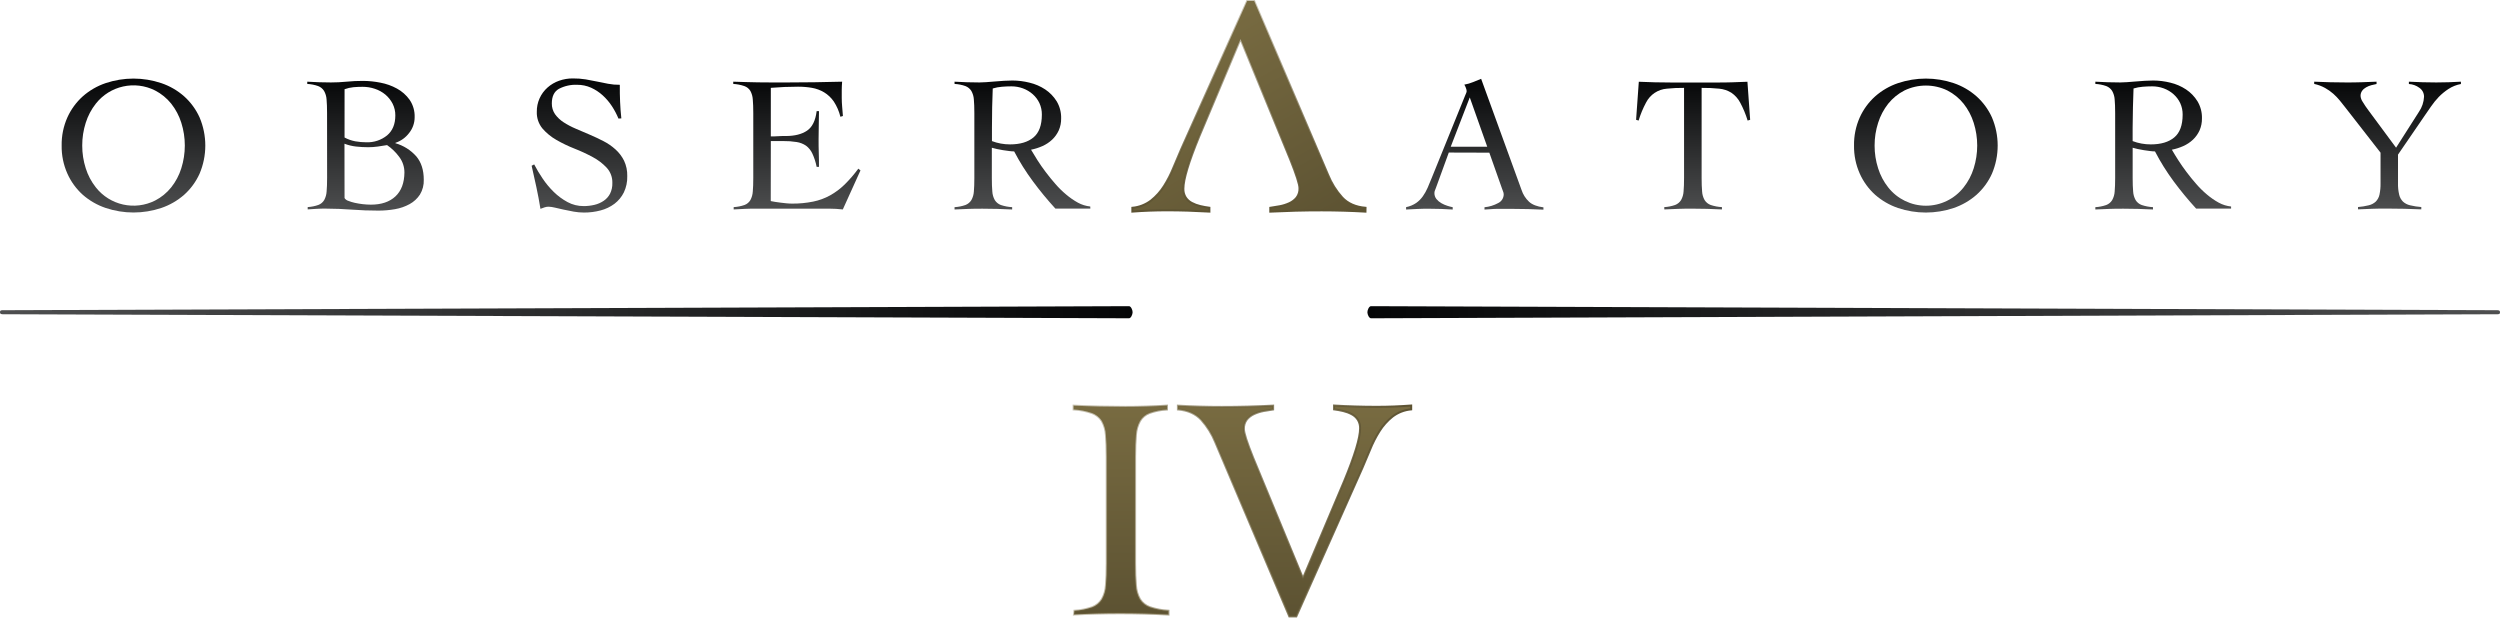
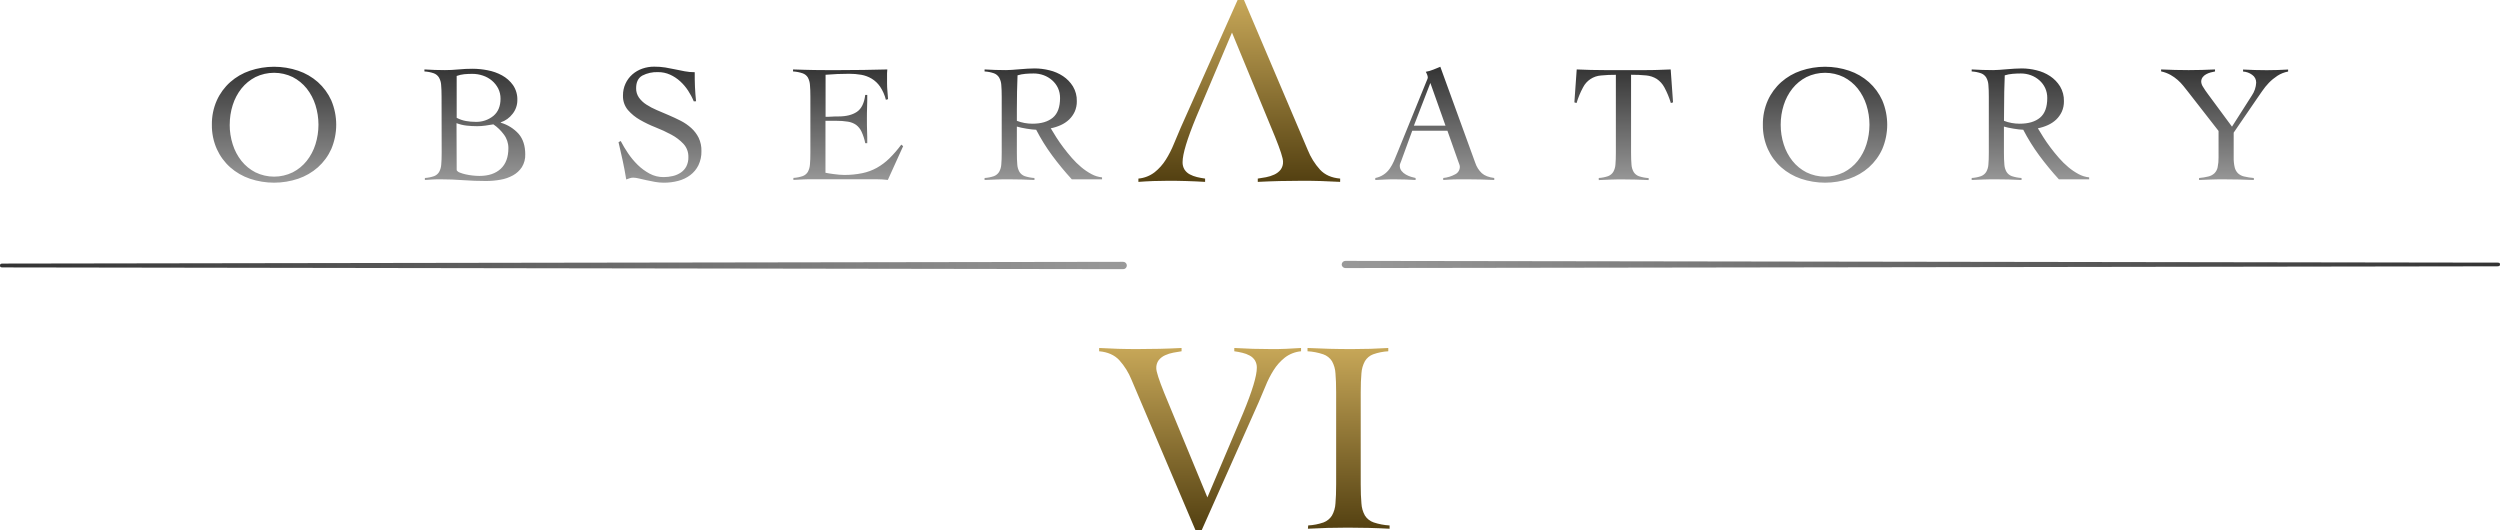
- <svg xmlns="http://www.w3.org/2000/svg" xmlns:xlink="http://www.w3.org/1999/xlink" viewBox="0 0 1238.29 305.83">
+ <svg xmlns="http://www.w3.org/2000/svg" xmlns:xlink="http://www.w3.org/1999/xlink" viewBox="244.5 414.5 1431 303.16">
+   <defs />
  <defs>
-     <style>.cls-1{fill:url(#linear-gradient);}.cls-2{fill:url(#linear-gradient-2);}.cls-3{fill:url(#linear-gradient-3);}.cls-4{fill:url(#linear-gradient-4);}.cls-5{fill:url(#linear-gradient-5);}.cls-6{fill:url(#linear-gradient-6);}.cls-7{fill:url(#linear-gradient-7);}.cls-8{fill:url(#linear-gradient-8);}.cls-9{fill:url(#linear-gradient-9);}.cls-10{fill:url(#linear-gradient-10);}.cls-11{fill:url(#linear-gradient-11);}.cls-12{fill:url(#linear-gradient-12);}.cls-13{fill:url(#linear-gradient-13);}.cls-14,.cls-17,.cls-18{fill:none;stroke-miterlimit:10;}.cls-14{stroke:url(#linear-gradient-14);}.cls-15{fill:url(#linear-gradient-15);}.cls-16{fill:url(#linear-gradient-16);}.cls-17{stroke:url(#linear-gradient-17);}.cls-18{stroke:url(#linear-gradient-18);}</style>
-     <linearGradient id="linear-gradient" x1="677.29" y1="100.01" x2="1238.29" y2="100.01" gradientTransform="matrix(1, 0, 0, -1, 0, 254.66)" gradientUnits="userSpaceOnUse">
-       <stop offset="0" stop-color="#050607" />
-       <stop offset="1" stop-color="#4e4f50" />
+     <linearGradient id="FINAL" x1="960" x2="960" y1="519.07" y2="452.71" gradientUnits="userSpaceOnUse">
+       <stop offset="0" stop-color="#999" />
+       <stop offset="1" stop-color="#333" />
    </linearGradient>
-     <linearGradient id="linear-gradient-2" x1="66.12" y1="215.74" x2="66.12" y2="149.38" xlink:href="#linear-gradient" />
-     <linearGradient id="linear-gradient-3" x1="181.06" y1="215.74" x2="181.06" y2="149.38" xlink:href="#linear-gradient" />
-     <linearGradient id="linear-gradient-4" x1="287.03" y1="215.79" x2="287.03" y2="149.38" xlink:href="#linear-gradient" />
-     <linearGradient id="linear-gradient-5" x1="394.7" y1="215.74" x2="394.7" y2="149.38" xlink:href="#linear-gradient" />
-     <linearGradient id="linear-gradient-6" x1="506.43" y1="215.74" x2="506.43" y2="149.38" xlink:href="#linear-gradient" />
-     <linearGradient id="linear-gradient-7" x1="730.48" y1="215.69" x2="730.48" y2="149.33" xlink:href="#linear-gradient" />
-     <linearGradient id="linear-gradient-8" x1="838.63" y1="215.74" x2="838.63" y2="149.38" xlink:href="#linear-gradient" />
-     <linearGradient id="linear-gradient-9" x1="953.91" y1="215.74" x2="953.91" y2="149.38" xlink:href="#linear-gradient" />
-     <linearGradient id="linear-gradient-10" x1="1071.48" y1="215.74" x2="1071.48" y2="149.38" xlink:href="#linear-gradient" />
-     <linearGradient id="linear-gradient-11" x1="1182.6" y1="215.74" x2="1182.6" y2="149.38" xlink:href="#linear-gradient" />
-     <linearGradient id="linear-gradient-12" y1="100.01" x2="561" y2="100.01" gradientTransform="matrix(1, 0, 0, -1, 0, 254.66)" gradientUnits="userSpaceOnUse">
-       <stop offset="0" stop-color="#4e4f50" />
-       <stop offset="1" stop-color="#050607" />
+     <linearGradient id="New_Gradient_Swatch_6" x1="953.85" x2="953.85" y1="414.28" y2="518.61" gradientUnits="userSpaceOnUse">
+       <stop offset="0" stop-color="#c7a758" />
+       <stop offset="1" stop-color="#534011" />
    </linearGradient>
-     <linearGradient id="linear-gradient-13" x1="575.14" y1="229.56" x2="634.96" y2="125.95" gradientTransform="matrix(1, 0, 0, -1, 0, 254.66)" gradientUnits="userSpaceOnUse">
-       <stop offset="0" stop-color="#786b41" />
-       <stop offset="1" stop-color="#5c5232" />
+     <linearGradient id="New_Gradient_Swatch_6-2" x1="956.84" x2="956.84" y1="613.68" y2="718.09" xlink:href="#New_Gradient_Swatch_6" />
+     <linearGradient id="New_Gradient_Swatch_5" x1="1012.5" x2="1675.5" y1="565.91" y2="565.91" xlink:href="#FINAL" />
+     <linearGradient id="linear-gradient" x1="244.5" x2="889.5" y1="566.42" y2="566.42" gradientUnits="userSpaceOnUse">
+       <stop offset="0" stop-color="#333" />
+       <stop offset="1" stop-color="#999" />
    </linearGradient>
-     <linearGradient id="linear-gradient-14" x1="618.62" y1="254.16" x2="618.62" y2="149.84" gradientTransform="matrix(1, 0, 0, -1, 0, 254.66)" gradientUnits="userSpaceOnUse">
-       <stop offset="0" stop-color="#786b41" stop-opacity="0.4" />
-       <stop offset="1" stop-color="#5c5232" />
-     </linearGradient>
-     <linearGradient id="linear-gradient-15" x1="555.25" y1="53.74" x2="555.25" y2="-50.67" xlink:href="#linear-gradient-13" />
-     <linearGradient id="linear-gradient-16" x1="641.21" y1="53.79" x2="641.21" y2="-50.67" xlink:href="#linear-gradient-13" />
-     <linearGradient id="linear-gradient-17" x1="531.86" y1="2.01" x2="699" y2="2.01" xlink:href="#linear-gradient-14" />
-     <linearGradient id="linear-gradient-18" x1="531.86" y1="1.58" x2="699" y2="1.58" xlink:href="#linear-gradient-14" />
+     <style>
+       .cls-1{fill:url(#FINAL)}.cls-3{fill:url(#New_Gradient_Swatch_6-2)}
+     </style>
  </defs>
  <g id="Layer_2" data-name="Layer 2">
-     <g id="Layer_1-2" data-name="Layer 1">
-       <g id="Layer_2-2" data-name="Layer 2">
-         <path class="cls-1" d="M1236.49,155.65l-557.39,2c-1,0-1.81-1.89-1.81-3h0c0-1.1.81-3,1.81-3l557.19,2c1,0,2-.1,2,1h0C1238.33,155.76,1237.48,155.65,1236.49,155.65Z" />
-         <path class="cls-2" d="M30.54,72.1a32.86,32.86,0,0,1,2.84-13.95A31.36,31.36,0,0,1,41,47.72a33.19,33.19,0,0,1,11.3-6.54,43.34,43.34,0,0,1,27.61,0,33.19,33.19,0,0,1,11.3,6.54,31.36,31.36,0,0,1,7.64,10.43,35.63,35.63,0,0,1,0,27.89,31.26,31.26,0,0,1-7.64,10.44A33.52,33.52,0,0,1,79.93,103a43.34,43.34,0,0,1-27.61,0A33.52,33.52,0,0,1,41,96.48,31.26,31.26,0,0,1,33.38,86,32.78,32.78,0,0,1,30.54,72.1Zm10.19,0a36.58,36.58,0,0,0,1.73,11.23,29.31,29.31,0,0,0,5,9.47,23.75,23.75,0,0,0,29.35,6.54,24.59,24.59,0,0,0,8-6.54,29.12,29.12,0,0,0,5-9.47,37.39,37.39,0,0,0,0-22.5,29.46,29.46,0,0,0-5-9.48,24.83,24.83,0,0,0-8-6.54,23.75,23.75,0,0,0-29.35,6.54,29.66,29.66,0,0,0-5,9.48A36.83,36.83,0,0,0,40.73,72.1Z" />
-         <path class="cls-3" d="M162,56c0-2.7-.08-4.92-.24-6.69a9.78,9.78,0,0,0-1.25-4.28,5.9,5.9,0,0,0-2.93-2.4,19.45,19.45,0,0,0-5.39-1.06V40.46c2,.13,3.94.22,5.87.28s3.88.1,5.86.1c2.57,0,5.13-.13,7.7-.38a81.61,81.61,0,0,1,8.27-.39,45,45,0,0,1,8.51.87,27.66,27.66,0,0,1,8.22,2.93,18.75,18.75,0,0,1,6.25,5.53,14.42,14.42,0,0,1,2.51,8.66,12.4,12.4,0,0,1-2.75,7.83,14,14,0,0,1-6.78,4.86v.19a21.8,21.8,0,0,1,10.34,6.5c2.47,2.91,3.71,6.78,3.71,11.58A13.24,13.24,0,0,1,208,96.38a14.31,14.31,0,0,1-5.1,4.71,23.08,23.08,0,0,1-7.21,2.51,47.78,47.78,0,0,1-8.27.72q-6.63,0-13-.48t-13.07-.51c-1.48,0-3,0-4.47.1s-3,.16-4.48.29v-1.15a19.57,19.57,0,0,0,5.29-1.06,5.66,5.66,0,0,0,2.89-2.41,10.17,10.17,0,0,0,1.2-4.28q.24-2.64.24-6.68Zm8.66,12.11A18.35,18.35,0,0,0,176,70a31.44,31.44,0,0,0,5.48.48,15.46,15.46,0,0,0,10.24-3.41q4.08-3.42,4.09-9.86a12.58,12.58,0,0,0-1.35-5.87,14.57,14.57,0,0,0-3.56-4.47A15.9,15.9,0,0,0,185.72,44a18.68,18.68,0,0,0-6.11-1c-1.54,0-3,.06-4.52.19a18.63,18.63,0,0,0-4.42,1Zm0,30a3.29,3.29,0,0,0,1.78,1.35,20.79,20.79,0,0,0,3.26,1,37.81,37.81,0,0,0,8,.91q7.78,0,12.16-4.09t4.46-11.85a12.76,12.76,0,0,0-2.6-7.75,24.89,24.89,0,0,0-6-5.81l-4.62.72a33.69,33.69,0,0,1-4.71.33,54.7,54.7,0,0,1-6-.33,23.5,23.5,0,0,1-5.77-1.4Z" />
-         <path class="cls-4" d="M306.33,58.73a36.36,36.36,0,0,0-3.22-6.11,27.65,27.65,0,0,0-4.57-5.38,22.2,22.2,0,0,0-5.77-3.8A16.69,16.69,0,0,0,285.84,42a17.92,17.92,0,0,0-9,2q-3.51,2-3.51,7.22a9.08,9.08,0,0,0,1.59,5.34,15.64,15.64,0,0,0,4.23,4,38.62,38.62,0,0,0,6,3.17L292,66.66c2.34,1,4.63,2.07,6.87,3.23a27.38,27.38,0,0,1,6,4.13,18.81,18.81,0,0,1,4.24,5.58,16.91,16.91,0,0,1,1.58,7.6A17.65,17.65,0,0,1,309,95.32a16,16,0,0,1-4.66,5.63,19.79,19.79,0,0,1-6.83,3.27,31.54,31.54,0,0,1-8.32,1.06,29.89,29.89,0,0,1-5-.45c-1.73-.3-3.4-.63-5-1l-4.38-1a15,15,0,0,0-3.12-.45,6.18,6.18,0,0,0-2,.34c-.65.22-1.32.47-2,.72q-.87-5.46-2-10.68T263.33,82.1l1.25-.67a70.75,70.75,0,0,0,4.19,7,41.9,41.9,0,0,0,5.53,6.65,30.47,30.47,0,0,0,6.78,5,16.54,16.54,0,0,0,8,2,22.66,22.66,0,0,0,5.38-.62,13.73,13.73,0,0,0,4.57-2,9.58,9.58,0,0,0,3.13-3.5,11.18,11.18,0,0,0,1.15-5.33,10.71,10.71,0,0,0-2.79-7.54,26.6,26.6,0,0,0-6.92-5.28,80.69,80.69,0,0,0-9-4.18,67,67,0,0,1-9-4.32,26.43,26.43,0,0,1-6.92-5.67,12.29,12.29,0,0,1-2.79-8.26,15.76,15.76,0,0,1,5.34-12.05A17.22,17.22,0,0,1,276.9,40a20.16,20.16,0,0,1,6.88-1.15,38,38,0,0,1,6.39.48c1.89.32,3.74.67,5.53,1.06s3.69.75,5.49,1.1A29.36,29.36,0,0,0,307,42c0,2.89,0,5.69.14,8.42s.3,5.46.62,8.22Z" />
-         <path class="cls-5" d="M381.77,99.6c.58.13,1.28.26,2.11.39s1.74.26,2.7.38,2,.24,3,.34,2,.14,2.89.14a50.46,50.46,0,0,0,10.33-1,29.18,29.18,0,0,0,8.37-3.08,34,34,0,0,0,7.16-5.34,66.43,66.43,0,0,0,6.82-7.89l1.06.87-8.75,19.33c-1.09-.13-2.21-.23-3.37-.29s-2.27-.1-3.36-.1H374.56c-1.86,0-3.72,0-5.58.1s-3.72.16-5.58.29v-1.15a19.82,19.82,0,0,0,5.39-1.06,5.63,5.63,0,0,0,2.88-2.41,10.17,10.17,0,0,0,1.2-4.28q.24-2.64.24-6.68V56c0-2.7-.08-4.92-.24-6.69a10.17,10.17,0,0,0-1.2-4.28,5.61,5.61,0,0,0-3-2.4,20.46,20.46,0,0,0-5.48-1.06V40.46l6.2.19c2,.06,4,.11,6.06.14s4.29.05,6.64.05H390q6.74,0,13.46-.1t13.66-.28c-.06.7-.11,1.41-.14,2.11s-.05,1.38-.05,2v3.85c0,1.41.06,2.84.19,4.28s.26,3,.39,4.76l-1.25.38A24.29,24.29,0,0,0,413,50.29a15.74,15.74,0,0,0-4.81-4.56,17.67,17.67,0,0,0-6-2.22,40.25,40.25,0,0,0-6.93-.57q-6.72,0-13.46.57V67.56c1.28,0,2.52,0,3.7-.1s2.42-.09,3.7-.09q6.64,0,10.54-2.65t4.76-9.66h1.15q0,3.45-.1,6.92c-.06,2.31-.09,4.58-.09,6.83s0,4.61.09,6.92.1,4.62.1,6.93h-1.15a28.8,28.8,0,0,0-2.12-6.59,10.17,10.17,0,0,0-3.13-3.9,11.26,11.26,0,0,0-4.66-1.82,38.9,38.9,0,0,0-6.64-.48h-6.15Z" />
-         <path class="cls-6" d="M540.07,103.33H522.76a165.71,165.71,0,0,1-11.2-13.6A111.39,111.39,0,0,1,502.33,75a20.05,20.05,0,0,1-2.45-.19l-3.08-.43c-1.08-.16-2.08-.35-3.07-.58s-1.82-.43-2.46-.62v15c0,2.67.08,4.89.24,6.68a9.78,9.78,0,0,0,1.25,4.28,6,6,0,0,0,3,2.41,21.19,21.19,0,0,0,5.58,1.06v1.15c-2.44-.13-4.87-.23-7.31-.29s-4.87-.1-7.31-.1-4.71,0-7,.1-4.61.16-6.92.29v-1.15a19.83,19.83,0,0,0,5.38-1.06,6,6,0,0,0,2.94-2.41,9.78,9.78,0,0,0,1.25-4.28q.24-2.64.24-6.68V56c0-2.7-.08-4.92-.24-6.69a9.78,9.78,0,0,0-1.25-4.28,6,6,0,0,0-2.94-2.4,19.38,19.38,0,0,0-5.38-1.06V40.46q3.07.2,6.15.28t6.16.1c.89,0,2-.05,3.36-.14s2.78-.21,4.28-.34,3-.24,4.57-.34,2.92-.14,4.14-.14a35.52,35.52,0,0,1,8.46,1.06,24.2,24.2,0,0,1,7.79,3.36,19.28,19.28,0,0,1,5.68,5.87,15.72,15.72,0,0,1,2.21,8.46,14.09,14.09,0,0,1-1.2,6,14.78,14.78,0,0,1-3.23,4.52,17.06,17.06,0,0,1-4.76,3.17,26.12,26.12,0,0,1-5.72,1.83q1.35,2.31,3.17,5.19c1.21,1.92,2.58,3.88,4.09,5.87s3.11,4,4.81,5.91a45.64,45.64,0,0,0,5.39,5.29,35.19,35.19,0,0,0,5.81,4,16.21,16.21,0,0,0,6.06,1.87ZM491.33,69.89a25.1,25.1,0,0,0,8.95,1.63q7.5,0,11.63-3.46t4.14-11.25a13.31,13.31,0,0,0-1.2-5.73,13.58,13.58,0,0,0-3.32-4.42,15.18,15.18,0,0,0-4.86-2.89,16.41,16.41,0,0,0-5.72-1c-1.6,0-3.17.07-4.71.2a21.1,21.1,0,0,0-4.52.86q-.2,4.62-.29,9.33t-.1,10.17Z" />
-         <path class="cls-7" d="M717.61,75.56,711.26,93c-.19.51-.37,1-.52,1.34a3.14,3.14,0,0,0-.25,1.25,4.64,4.64,0,0,0,1,3,8.72,8.72,0,0,0,2.46,2.06,15,15,0,0,0,3,1.3,21.14,21.14,0,0,0,2.6.68v1.15c-1.93-.13-3.85-.23-5.78-.29s-3.88-.1-5.86-.1-3.8,0-5.63.1-3.77.16-5.82.29V102.6a13.75,13.75,0,0,0,5-2.07,13.56,13.56,0,0,0,3.31-3.32A23.68,23.68,0,0,0,707.13,93c.67-1.54,1.33-3.14,2-4.81l16.56-40.84c.19-.44.37-.86.53-1.25a2.73,2.73,0,0,0,.24-1,4.79,4.79,0,0,0-.34-1.45,9.09,9.09,0,0,0-.81-1.73,21,21,0,0,0,4.32-1.25c1.22-.51,2.57-1.06,4-1.63l20,55a14,14,0,0,0,3.75,5.91c1.6,1.45,4,2.36,7.11,2.75v1.15c-2.56-.13-5.08-.23-7.54-.29s-5.05-.1-7.75-.1h-4.52c-1.28,0-2.43,0-3.46,0s-2,.08-2.93.15l-3,.19v-1.15a17.6,17.6,0,0,0,6.78-2.07,4.8,4.8,0,0,0,2.74-4.28,3.72,3.72,0,0,0-.34-1.54,12.43,12.43,0,0,1-.53-1.44l-6.25-17.7ZM728,48.25l-9.43,24.43h18.08Z" />
-         <path class="cls-8" d="M824.33,102.59a19.83,19.83,0,0,0,5.38-1.06,6,6,0,0,0,2.94-2.41,9.78,9.78,0,0,0,1.25-4.28q.24-2.64.24-6.68V43.53a75.63,75.63,0,0,0-8.51.39,12.64,12.64,0,0,0-10.3,6.86,48.13,48.13,0,0,0-3.7,8.94l-1.25-.38,1.35-18.85c2.67.13,5.33.22,8,.28s5.33.09,8,.1h22.6c2.57,0,5.11,0,7.6-.1s5-.16,7.6-.28l1.35,18.85-1.25.38a48.17,48.17,0,0,0-3.71-8.94,13.6,13.6,0,0,0-4.37-4.86,13.92,13.92,0,0,0-6-2,79.1,79.1,0,0,0-8.71-.39V88.16c0,2.67.08,4.89.24,6.68a9.78,9.78,0,0,0,1.25,4.28,6,6,0,0,0,3,2.41,21.19,21.19,0,0,0,5.58,1.06v1.15c-2.44-.13-4.87-.23-7.31-.29s-4.87-.1-7.31-.1-4.71,0-7,.1-4.61.16-6.92.29Z" />
-         <path class="cls-9" d="M918.33,72.1a33,33,0,0,1,2.84-13.95,31.36,31.36,0,0,1,7.64-10.43,33.19,33.19,0,0,1,11.3-6.54,43.34,43.34,0,0,1,27.61,0A33.19,33.19,0,0,1,979,47.72a31.36,31.36,0,0,1,7.64,10.43,35.63,35.63,0,0,1,0,27.89A31.26,31.26,0,0,1,979,96.48a33.52,33.52,0,0,1-11.3,6.54,43.34,43.34,0,0,1-27.61,0,33.52,33.52,0,0,1-11.3-6.54A31.26,31.26,0,0,1,921.17,86,32.93,32.93,0,0,1,918.33,72.1Zm10.19,0a36.41,36.41,0,0,0,1.74,11.25,29.12,29.12,0,0,0,5,9.47,23.75,23.75,0,0,0,37.35,0,29.12,29.12,0,0,0,5-9.47,37.39,37.39,0,0,0,0-22.5,29.46,29.46,0,0,0-5-9.48,24.83,24.83,0,0,0-8-6.54,24.46,24.46,0,0,0-21.35,0,24.83,24.83,0,0,0-8,6.54,29.46,29.46,0,0,0-5,9.48A36.41,36.41,0,0,0,928.52,72.1Z" />
-         <path class="cls-10" d="M1105.1,103.33h-17.31a167.9,167.9,0,0,1-11.21-13.6A109.61,109.61,0,0,1,1067.4,75a18.25,18.25,0,0,1-2.45-.19l-3.08-.43c-1.08-.16-2.08-.35-3.08-.58s-1.81-.43-2.45-.62v15c0,2.67.08,4.89.24,6.68a9.78,9.78,0,0,0,1.25,4.28,5.85,5.85,0,0,0,3,2.41,21.26,21.26,0,0,0,5.58,1.06v1.15c-2.44-.13-4.87-.23-7.31-.29s-4.87-.1-7.31-.1-4.71,0-7,.1-4.62.16-6.93.29v-1.15a19.82,19.82,0,0,0,5.39-1.06,5.89,5.89,0,0,0,2.93-2.41,9.78,9.78,0,0,0,1.25-4.28q.24-2.64.24-6.68V56c0-2.7-.08-4.92-.24-6.69a9.78,9.78,0,0,0-1.25-4.28,5.9,5.9,0,0,0-2.93-2.4,19.45,19.45,0,0,0-5.39-1.06V40.46q3.09.2,6.16.28t6.16.1c.89,0,2-.05,3.36-.14s2.77-.21,4.28-.34,3-.24,4.57-.34,2.92-.14,4.14-.14a35.52,35.52,0,0,1,8.46,1.06,24.2,24.2,0,0,1,7.79,3.36,19,19,0,0,1,5.67,5.87,15.63,15.63,0,0,1,2.21,8.46,14.24,14.24,0,0,1-1.2,6,14.75,14.75,0,0,1-3.22,4.52,17.06,17.06,0,0,1-4.76,3.17,26.12,26.12,0,0,1-5.72,1.83c.89,1.54,1.94,3.27,3.17,5.19s2.59,3.88,4.09,5.87,3.12,4,4.81,5.91a46.33,46.33,0,0,0,5.38,5.29,34.86,34.86,0,0,0,5.82,4,16.21,16.21,0,0,0,6.06,1.87Zm-48.77-33.44a25.19,25.19,0,0,0,9,1.63q7.5,0,11.63-3.46t4.14-11.25a13.31,13.31,0,0,0-1.2-5.73,13.87,13.87,0,0,0-3.32-4.42,15.18,15.18,0,0,0-4.86-2.89,16.41,16.41,0,0,0-5.72-1c-1.61,0-3.18.07-4.71.2a21.1,21.1,0,0,0-4.52.86q-.19,4.62-.29,9.33t-.15,10.17Z" />
-         <path class="cls-11" d="M1146.26,40.46c2.7.13,5.32.22,7.89.28s5.19.1,7.89.1c2.5,0,5,0,7.55-.1s5-.15,7.55-.28v1.15a24.74,24.74,0,0,0-2.55.58,11.1,11.1,0,0,0-2.6,1.06,6,6,0,0,0-2,1.73,4.29,4.29,0,0,0-.77,2.59,6,6,0,0,0,1,2.79,49.05,49.05,0,0,0,2.93,4.33l13.66,18.47,11.35-17.8a14.34,14.34,0,0,0,2.5-7.4,5.25,5.25,0,0,0-2.31-4.47,9.64,9.64,0,0,0-5.19-1.88V40.46q3.36.2,6.78.28t6.78.1q3.08,0,6.11-.1c2-.06,4-.15,6.1-.28v1.15a16.94,16.94,0,0,0-6.15,2.45,28.66,28.66,0,0,0-4.86,4,37.44,37.44,0,0,0-3.85,4.76c-1.12,1.67-2.16,3.17-3.12,4.52l-13.18,19.24V90.72a22.46,22.46,0,0,0,.58,5.72,7.13,7.13,0,0,0,1.87,3.41,7.71,7.71,0,0,0,3.51,1.83,35,35,0,0,0,5.58.87v1.15c-2.88-.13-5.74-.23-8.56-.29s-5.67-.1-8.56-.1c-2.37,0-4.74,0-7.11.1s-4.75.16-7.12.29v-1.15a34.36,34.36,0,0,0,5.34-.87,7.69,7.69,0,0,0,3.46-1.83,7,7,0,0,0,1.83-3.41,25,25,0,0,0,.53-5.72V75.62l-17.37-22.29q-1.35-1.72-2.79-3.51a29.21,29.21,0,0,0-3.22-3.36,23.26,23.26,0,0,0-4.09-2.89,19.56,19.56,0,0,0-5.39-2Z" />
-         <path class="cls-12" d="M1.8,153.65l557.4-2c1,0,1.8,1.9,1.8,3h0c0,1.11-.81,3-1.8,3L2,155.65c-1,0-2,.11-2-1H0C0,153.55.81,153.65,1.8,153.65Z" />
-         <path class="cls-13" d="M676.33,104.82c-3.66-.21-7.28-.37-10.84-.47s-7.17-.16-10.84-.16q-6.6,0-12.88.16t-12.57.47v-1.89q2.2-.32,4.71-.78a20.11,20.11,0,0,0,4.72-1.5,10,10,0,0,0,3.61-2.75,7.23,7.23,0,0,0,1.41-4.71q0-2.82-4.55-14.14L614.44,19.33,594,67.56q-7.86,19-7.86,25.93a7.8,7.8,0,0,0,1.1,4.24,8,8,0,0,0,3,2.75,17.13,17.13,0,0,0,4.16,1.57c1.52.36,3.06.65,4.63.86v1.89q-5.34-.31-10.6-.47T578,104.17q-4.39,0-8.64.16c-2.83.11-5.66.26-8.48.47v-1.87a17.92,17.92,0,0,0,9.27-3.61,28.67,28.67,0,0,0,6.44-7.23A57.34,57.34,0,0,0,581.22,83q2-4.87,3.85-9.11L617.75.5h3.46l36.6,86.09a38.11,38.11,0,0,0,7,11.24q4.17,4.47,11.55,5.1Z" />
-         <path class="cls-14" d="M676.33,104.82c-3.66-.21-7.28-.37-10.84-.47s-7.17-.16-10.84-.16q-6.6,0-12.88.16t-12.57.47v-1.89q2.2-.32,4.71-.78a20.11,20.11,0,0,0,4.72-1.5,10,10,0,0,0,3.61-2.75,7.23,7.23,0,0,0,1.41-4.71q0-2.82-4.55-14.14L614.44,19.33,594,67.56q-7.86,19-7.86,25.93a7.8,7.8,0,0,0,1.1,4.24,8,8,0,0,0,3,2.75,17.13,17.13,0,0,0,4.16,1.57c1.52.36,3.06.65,4.63.86v1.89q-5.34-.31-10.6-.47T578,104.17q-4.39,0-8.64.16c-2.83.11-5.66.26-8.48.47v-1.87a17.92,17.92,0,0,0,9.27-3.61,28.67,28.67,0,0,0,6.44-7.23A57.34,57.34,0,0,0,581.22,83q2-4.87,3.85-9.11L617.75.5h3.46l36.6,86.09a38.11,38.11,0,0,0,7,11.24q4.17,4.47,11.55,5.1Z" />
-         <path class="cls-15" d="M532.17,302.5a32,32,0,0,0,8.81-1.73,9.68,9.68,0,0,0,4.8-3.94,15.93,15.93,0,0,0,2-7c.26-2.88.39-6.53.39-10.93V226.39q0-6.6-.39-10.92a15.93,15.93,0,0,0-2-7,9.73,9.73,0,0,0-5-3.93,33.74,33.74,0,0,0-9-1.73v-1.89q6.6.32,12.81.47t12.82.16q5.19,0,10.38-.16c3.46-.1,6.86-.26,10.22-.47v1.89a30.85,30.85,0,0,0-8.65,1.73,9.3,9.3,0,0,0-4.72,3.93,16.71,16.71,0,0,0-2,7q-.4,4.32-.4,10.92v52.52c0,4.4.13,8,.4,10.93a15.93,15.93,0,0,0,2,7,9.64,9.64,0,0,0,5,3.94,34.21,34.21,0,0,0,9.12,1.73v1.88q-6-.31-12-.47t-12-.16q-5.82,0-11.47.16c-3.78.1-7.55.26-11.33.47Z" />
-         <path class="cls-16" d="M583.43,200.92c3.67.21,7.28.36,10.85.47s7.18.16,10.85.16q6.6,0,12.89-.16t12.58-.47v1.89c-1.47.21-3,.47-4.72.78a19.89,19.89,0,0,0-4.71,1.5,10.08,10.08,0,0,0-3.62,2.75,7.26,7.26,0,0,0-1.41,4.72q0,2.82,4.56,14.15l24.68,59.75,20.44-48.27q7.86-19,7.86-26a7.71,7.71,0,0,0-1.1-4.24,7.93,7.93,0,0,0-3-2.75,16.83,16.83,0,0,0-4.17-1.58c-1.52-.36-3.07-.65-4.64-.86v-1.89c3.56.21,7.1.36,10.61.47s7,.16,10.46.16c2.93,0,5.82-.05,8.65-.16s5.66-.26,8.49-.47v1.89a17.87,17.87,0,0,0-9.28,3.61,28.71,28.71,0,0,0-6.44,7.24,56.67,56.67,0,0,0-4.64,9.12q-2,4.88-3.85,9.12l-32.69,73.48h-3.46L602,219.16a38.11,38.11,0,0,0-7-11.24q-4.17-4.48-11.56-5.11Z" />
-         <path class="cls-17" d="M532.17,302.5a32,32,0,0,0,8.81-1.73,9.68,9.68,0,0,0,4.8-3.94,15.93,15.93,0,0,0,2-7c.26-2.88.39-6.53.39-10.93V226.39q0-6.6-.39-10.92a15.93,15.93,0,0,0-2-7,9.73,9.73,0,0,0-5-3.93,33.74,33.74,0,0,0-9-1.73v-1.89q6.6.32,12.81.47t12.82.16q5.19,0,10.38-.16c3.46-.1,6.86-.26,10.22-.47v1.89a30.85,30.85,0,0,0-8.65,1.73,9.3,9.3,0,0,0-4.72,3.93,16.71,16.71,0,0,0-2,7q-.4,4.32-.4,10.92v52.52c0,4.4.13,8,.4,10.93a15.93,15.93,0,0,0,2,7,9.64,9.64,0,0,0,5,3.94,34.21,34.21,0,0,0,9.12,1.73v1.88q-6-.31-12-.47t-12-.16q-5.82,0-11.47.16c-3.78.1-7.55.26-11.33.47Z" />
-         <path class="cls-18" d="M583.43,200.92c3.67.21,7.28.36,10.85.47s7.18.16,10.85.16q6.6,0,12.89-.16t12.58-.47v1.89c-1.47.21-3,.47-4.72.78a19.89,19.89,0,0,0-4.71,1.5,10.08,10.08,0,0,0-3.62,2.75,7.26,7.26,0,0,0-1.41,4.72q0,2.82,4.56,14.15l24.68,59.75,20.44-48.27q7.86-19,7.86-26a7.71,7.71,0,0,0-1.1-4.24,7.93,7.93,0,0,0-3-2.75,16.83,16.83,0,0,0-4.17-1.58c-1.52-.36-3.07-.65-4.64-.86v-1.89c3.56.21,7.1.36,10.61.47s7,.16,10.46.16c2.93,0,5.82-.05,8.65-.16s5.66-.26,8.49-.47v1.89a17.87,17.87,0,0,0-9.28,3.61,28.71,28.71,0,0,0-6.44,7.24,56.67,56.67,0,0,0-4.64,9.12q-2,4.88-3.85,9.12l-32.69,73.48h-3.46L602,219.16a38.11,38.11,0,0,0-7-11.24q-4.17-4.48-11.56-5.11Z" />
-       </g>
-     </g>
+     <path d="M365.78 485.89a33 33 0 012.84-13.95 31.25 31.25 0 017.65-10.43 32.91 32.91 0 0111.3-6.54 43.26 43.26 0 0127.6 0 33 33 0 0111.3 6.54 31.39 31.39 0 017.65 10.43 35.77 35.77 0 010 27.89 31.33 31.33 0 01-7.65 10.44 33.33 33.33 0 01-11.3 6.54 43.26 43.26 0 01-27.6 0 33.24 33.24 0 01-11.3-6.54 31.19 31.19 0 01-7.65-10.44 32.94 32.94 0 01-2.84-13.94zm10.2 0a36.35 36.35 0 001.73 11.25 29.26 29.26 0 005 9.47 24.59 24.59 0 008 6.54 24.39 24.39 0 0021.35 0 24.63 24.63 0 008-6.54 29.45 29.45 0 005-9.47 37.48 37.48 0 000-22.51 29.66 29.66 0 00-5-9.47 24.88 24.88 0 00-8-6.54 24.48 24.48 0 00-21.35 0 24.85 24.85 0 00-8 6.54 29.47 29.47 0 00-5 9.47 36.46 36.46 0 00-1.71 11.26zM497.25 469.83c0-2.7-.08-4.92-.24-6.69a9.71 9.71 0 00-1.25-4.28 5.88 5.88 0 00-2.93-2.4 19.39 19.39 0 00-5.39-1.06v-1.15q3 .19 5.87.28c1.92.07 3.88.1 5.87.1 2.56 0 5.13-.13 7.69-.38a82.26 82.26 0 018.27-.39 44.53 44.53 0 018.51.87 27.6 27.6 0 018.23 2.93 18.86 18.86 0 016.25 5.53 14.45 14.45 0 012.5 8.66 12.45 12.45 0 01-2.74 7.83 14.12 14.12 0 01-6.78 4.86v.19a21.91 21.91 0 0110.34 6.49q3.69 4.38 3.7 11.59a13.16 13.16 0 01-1.92 7.36 14.44 14.44 0 01-5.1 4.71 22.78 22.78 0 01-7.21 2.5 46.28 46.28 0 01-8.28.73q-6.63 0-13-.48t-13-.49c-1.47 0-3 0-4.47.1s-3 .16-4.47.29v-1.15a19.58 19.58 0 005.29-1.06 5.7 5.7 0 002.88-2.41 10.24 10.24 0 001.2-4.28q.24-2.64.24-6.68zm8.66 12.11a18.39 18.39 0 005.29 1.83 31.11 31.11 0 005.48.48 15.4 15.4 0 0010.24-3.41Q531 477.42 531 471a12.66 12.66 0 00-1.34-5.87 14.75 14.75 0 00-3.56-4.47 15.81 15.81 0 00-5.15-2.88 18.47 18.47 0 00-6.11-1c-1.53 0-3 .06-4.52.19a18.43 18.43 0 00-4.42 1zm0 30a3.34 3.34 0 001.78 1.35 21.59 21.59 0 003.27 1 35.28 35.28 0 004 .67 35.92 35.92 0 004 .24q7.78 0 12.17-4.09t4.37-11.87a12.73 12.73 0 00-2.59-7.75 24.88 24.88 0 00-6-5.81l-4.61.72a33.3 33.3 0 01-4.72.33 54.25 54.25 0 01-6-.33 23.73 23.73 0 01-5.77-1.4zM641.61 472.52a35.6 35.6 0 00-3.22-6.11 27.28 27.28 0 00-4.57-5.38 22.11 22.11 0 00-5.77-3.8 16.53 16.53 0 00-6.92-1.45 18 18 0 00-9 2c-2.34 1.35-3.51 3.75-3.51 7.22a9.06 9.06 0 001.59 5.34 15.61 15.61 0 004.23 4 39.41 39.41 0 006 3.17l6.87 2.93q3.51 1.5 6.88 3.22a28.09 28.09 0 016 4.14 18.91 18.91 0 014.23 5.58A16.82 16.82 0 01646 501a17.78 17.78 0 01-1.73 8.12 16 16 0 01-4.67 5.63 19.77 19.77 0 01-6.83 3.27 31.81 31.81 0 01-8.32 1.06 29.29 29.29 0 01-5-.45c-1.73-.3-3.4-.63-5-1l-4.37-1a15 15 0 00-3.13-.45 6.16 6.16 0 00-2 .34l-2 .72q-.87-5.46-2-10.68t-2.4-10.67l1.25-.67a71.44 71.44 0 004.18 7 43.29 43.29 0 005.53 6.65 30.24 30.24 0 006.78 5 16.58 16.58 0 008 2 22.79 22.79 0 005.39-.62 13.79 13.79 0 004.57-2 9.67 9.67 0 003.12-3.5 11.2 11.2 0 001.16-5.33 10.69 10.69 0 00-2.79-7.54 26.53 26.53 0 00-6.93-5.28 79.76 79.76 0 00-9-4.18 66.29 66.29 0 01-9-4.32 26.4 26.4 0 01-6.93-5.67 12.26 12.26 0 01-2.79-8.26 15.72 15.72 0 011.45-6.81 15.91 15.91 0 013.89-5.24 17.45 17.45 0 015.67-3.31 20.24 20.24 0 016.88-1.15 38.63 38.63 0 016.4.48q2.83.48 5.53 1.06c1.86.38 3.68.75 5.48 1.1a29.32 29.32 0 005.77.53c0 2.89 0 5.69.14 8.42s.31 5.46.63 8.22zM717 513.39c.58.13 1.28.26 2.12.39s1.73.26 2.69.38 2 .24 3 .34 2 .14 2.89.14a50.53 50.53 0 0010.34-1 29.29 29.29 0 008.36-3.08 34 34 0 007.17-5.38 67.63 67.63 0 006.83-7.89l1.06.87-8.76 19.33c-1.09-.13-2.21-.23-3.36-.29s-2.28-.1-3.37-.1H709.8c-1.86 0-3.72 0-5.58.1s-3.72.16-5.58.29v-1.15a19.76 19.76 0 005.39-1.06 5.77 5.77 0 002.89-2.41 10.39 10.39 0 001.2-4.28q.24-2.64.24-6.68v-32.08c0-2.7-.08-4.92-.24-6.69a10.44 10.44 0 00-1.2-4.28 5.66 5.66 0 00-3-2.4 20.63 20.63 0 00-5.48-1.06v-1.15l6.2.19q2.94.09 6.06.14c2.09 0 4.3.05 6.64.05h7.94q6.72 0 13.46-.1t13.66-.28c-.07.7-.12 1.41-.15 2.11s0 1.38 0 2v3.85c0 1.41.07 2.84.2 4.28s.25 3 .38 4.76l-1.25.38a23.92 23.92 0 00-3.32-7.55 15.84 15.84 0 00-4.81-4.56 17.66 17.66 0 00-6-2.22 40.31 40.31 0 00-6.92-.57q-6.74 0-13.47.57v24.05c1.28 0 2.52 0 3.71-.1s2.42-.1 3.7-.1q6.63 0 10.53-2.64t4.76-9.67h1.16c0 2.31 0 4.62-.1 6.93s-.1 4.58-.1 6.83 0 4.61.1 6.92.1 4.62.1 6.93h-1.16a28.7 28.7 0 00-2.12-6.59 10.17 10.17 0 00-3.12-3.9 11.24 11.24 0 00-4.67-1.82 39.58 39.58 0 00-6.63-.49H717zM875.32 517.14H858a169.66 169.66 0 01-11.21-13.6 109.89 109.89 0 01-9.18-14.77 19.55 19.55 0 01-2.46-.19c-1-.13-2-.27-3.07-.43s-2.09-.35-3.08-.58-1.81-.43-2.45-.62v15q0 4 .24 6.68a9.8 9.8 0 001.25 4.28 5.9 5.9 0 003 2.41 21.31 21.31 0 005.58 1.06v1.15q-3.66-.19-7.31-.29c-2.44-.06-4.88-.1-7.31-.1s-4.72 0-7 .1-4.62.16-6.93.29v-1.15a19.84 19.84 0 005.39-1.06 6 6 0 002.93-2.41 9.8 9.8 0 001.25-4.28q.24-2.64.24-6.68v-32.12c0-2.7-.08-4.92-.24-6.69a9.84 9.84 0 00-1.25-4.28 5.88 5.88 0 00-2.93-2.4 19.47 19.47 0 00-5.39-1.06v-1.15q3.07.19 6.16.28t6.15.1c.9 0 2-.05 3.37-.14s2.77-.21 4.28-.34 3-.24 4.57-.34 2.91-.14 4.13-.14a35.26 35.26 0 018.46 1.06 24.05 24.05 0 017.79 3.36 19.17 19.17 0 015.68 5.87 15.73 15.73 0 012.21 8.46 14.11 14.11 0 01-1.2 6 14.9 14.9 0 01-3.22 4.52 17.28 17.28 0 01-4.76 3.17 25.87 25.87 0 01-5.73 1.83q1.35 2.31 3.18 5.19t4.09 5.87q2.25 3 4.8 5.91a46.28 46.28 0 005.39 5.29 34.56 34.56 0 005.82 3.95 16.12 16.12 0 006.06 1.87zm-48.76-33.47a24.84 24.84 0 008.94 1.64q7.5 0 11.64-3.46t4.13-11.25a13.3 13.3 0 00-1.2-5.73 13.58 13.58 0 00-3.32-4.42 15.32 15.32 0 00-4.85-2.89 16.54 16.54 0 00-5.73-1c-1.6 0-3.17.07-4.71.2a21.74 21.74 0 00-4.52.86c-.13 3.08-.22 6.19-.29 9.33s-.09 6.54-.09 10.2zM1052.86 489.35l-6.35 17.41c-.19.51-.37 1-.53 1.34a3.27 3.27 0 00-.24 1.25 4.64 4.64 0 001 3 8.43 8.43 0 002.45 2.06 15 15 0 003 1.3 23.19 23.19 0 002.6.68v1.15c-1.92-.13-3.85-.23-5.77-.29s-3.88-.1-5.87-.1-3.8 0-5.62.1-3.77.16-5.82.29v-1.15A13 13 0 001040 511a24.58 24.58 0 002.36-4.23q1-2.31 2-4.81l16.64-40.88c.19-.44.36-.86.52-1.25a2.75 2.75 0 00.25-1.05 5.09 5.09 0 00-.34-1.45 9.22 9.22 0 00-.82-1.73 21.34 21.34 0 004.33-1.25c1.22-.51 2.56-1.06 4-1.63l20 55a14.27 14.27 0 003.75 5.91c1.61 1.45 4 2.36 7.12 2.75v1.15c-2.57-.13-5.08-.23-7.55-.29s-5-.1-7.74-.1H1080c-1.29 0-2.44 0-3.46.05s-2 .08-2.94.15l-3 .19v-1.15a17.64 17.64 0 006.78-2.07 4.8 4.8 0 002.74-4.28 3.85 3.85 0 00-.33-1.54 10.73 10.73 0 01-.53-1.44l-6.25-17.7zm10.38-27.35l-9.42 24.42h18.08zM1159.61 516.38a19.84 19.84 0 005.39-1.06 6 6 0 002.93-2.41 9.8 9.8 0 001.25-4.28q.24-2.64.24-6.68v-44.63a77.1 77.1 0 00-8.51.39 12.53 12.53 0 00-10.29 6.83 47.6 47.6 0 00-3.7 8.94l-1.25-.38 1.34-18.85q4 .19 8 .28c2.62.07 5.29.1 8 .1h22.6c2.56 0 5.1 0 7.6-.1s5-.15 7.59-.28l1.35 18.85-1.25.38a48.28 48.28 0 00-3.7-8.94 13.58 13.58 0 00-4.38-4.86 13.78 13.78 0 00-6-2 80.9 80.9 0 00-8.7-.39V502q0 4 .24 6.68a9.67 9.67 0 001.25 4.28 5.9 5.9 0 003 2.41 21.31 21.31 0 005.58 1.06v1.15q-3.66-.19-7.31-.29c-2.44-.06-4.88-.1-7.31-.1s-4.72 0-7 .1-4.62.16-6.93.29zM1253.57 485.89a33 33 0 012.84-13.95 31.25 31.25 0 017.65-10.43 32.91 32.91 0 0111.3-6.54 43.26 43.26 0 0127.6 0 33 33 0 0111.3 6.54 31.39 31.39 0 017.65 10.43 35.77 35.77 0 010 27.89 31.33 31.33 0 01-7.65 10.44 33.33 33.33 0 01-11.3 6.54 43.26 43.26 0 01-27.6 0 33.24 33.24 0 01-11.3-6.54 31.19 31.19 0 01-7.65-10.44 32.94 32.94 0 01-2.84-13.94zm10.2 0a36.65 36.65 0 001.73 11.25 29.26 29.26 0 005 9.47 24.59 24.59 0 008 6.54 24.39 24.39 0 0021.35 0 24.63 24.63 0 008-6.54 29.45 29.45 0 005-9.47 37.48 37.48 0 000-22.51 29.66 29.66 0 00-5-9.47 24.88 24.88 0 00-8-6.54 24.48 24.48 0 00-21.35 0 24.85 24.85 0 00-8 6.54 29.47 29.47 0 00-5 9.47 36.76 36.76 0 00-1.73 11.26zM1440.35 517.14H1423a171.68 171.68 0 01-11.2-13.6 111 111 0 01-9.19-14.77 19.55 19.55 0 01-2.45-.19c-1-.13-2-.27-3.07-.43s-2.09-.35-3.08-.58-1.82-.43-2.46-.62v15q0 4 .25 6.68a9.54 9.54 0 001.25 4.28 5.92 5.92 0 003 2.41 21.49 21.49 0 005.58 1.06v1.15q-3.65-.19-7.31-.29c-2.43-.06-4.87-.1-7.31-.1s-4.71 0-7 .1-4.61.16-6.92.29v-1.15a19.68 19.68 0 005.38-1.06 6 6 0 002.94-2.41 9.8 9.8 0 001.25-4.28q.24-2.64.24-6.68v-32.12c0-2.7-.08-4.92-.24-6.69a9.84 9.84 0 00-1.25-4.28 5.9 5.9 0 00-2.94-2.4 19.31 19.31 0 00-5.38-1.06v-1.15q3.08.19 6.15.28t6.16.1c.9 0 2-.05 3.37-.14s2.77-.21 4.28-.34 3-.24 4.56-.34 2.92-.14 4.14-.14a35.26 35.26 0 018.46 1.06 24.15 24.15 0 017.79 3.36 19.17 19.17 0 015.68 5.87 15.73 15.73 0 012.21 8.46 14.11 14.11 0 01-1.2 6 14.9 14.9 0 01-3.22 4.52 17.19 17.19 0 01-4.77 3.17 25.62 25.62 0 01-5.72 1.83q1.35 2.31 3.18 5.19c1.21 1.92 2.58 3.88 4.08 5.87s3.11 4 4.81 5.91a46.28 46.28 0 005.39 5.29 34.56 34.56 0 005.82 3.95 16 16 0 006.06 1.87zm-48.77-33.47a24.93 24.93 0 009 1.64q7.5 0 11.64-3.46t4.13-11.25a13.3 13.3 0 00-1.2-5.73 13.58 13.58 0 00-3.32-4.42 15.26 15.26 0 00-4.86-2.89 16.44 16.44 0 00-5.72-1c-1.6 0-3.17.07-4.71.2a21.61 21.61 0 00-4.52.86q-.2 4.62-.29 9.33c-.06 3.14-.1 6.54-.1 10.2zM1481.51 454.25q4 .19 7.88.28t7.89.1q3.75 0 7.55-.1t7.55-.28v1.15a24.92 24.92 0 00-2.55.58 11.18 11.18 0 00-2.59 1.06 5.92 5.92 0 00-2 1.73 4.3 4.3 0 00-.77 2.59 6 6 0 001 2.79 48.86 48.86 0 002.94 4.33l13.68 18.52 11.35-17.8a14.29 14.29 0 002.5-7.4 5.26 5.26 0 00-2.31-4.47 9.64 9.64 0 00-5.19-1.88v-1.15q3.38.19 6.78.28t6.78.1q3.07 0 6.11-.1c2-.06 4.05-.15 6.11-.28v1.15a17.05 17.05 0 00-6.16 2.45 28.82 28.82 0 00-4.85 4 35.66 35.66 0 00-3.85 4.76c-1.12 1.67-2.17 3.18-3.13 4.52l-13.17 19.24v14.14a23.19 23.19 0 00.57 5.72 7.18 7.18 0 001.88 3.41 7.62 7.62 0 003.51 1.83 35.38 35.38 0 005.58.87v1.15q-4.33-.19-8.56-.29c-2.83-.06-5.68-.1-8.56-.1-2.38 0-4.75 0-7.12.1s-4.74.16-7.12.29v-1.15a33.78 33.78 0 005.34-.87 7.64 7.64 0 003.46-1.83 6.81 6.81 0 001.83-3.41 25.07 25.07 0 00.53-5.72v-15.1l-17.4-22.33c-.9-1.15-1.82-2.32-2.79-3.51a28.24 28.24 0 00-3.22-3.36 23.46 23.46 0 00-4.09-2.89 19.47 19.47 0 00-5.38-2z" class="cls-1" />
+     <path fill="url(#New_Gradient_Swatch_6)" d="M1011.59 518.61c-3.67-.22-7.28-.37-10.84-.48s-7.18-.15-10.84-.15q-6.6 0-12.89.15c-4.19.11-8.38.26-12.57.48v-1.89c1.47-.21 3-.47 4.72-.78a20.25 20.25 0 004.71-1.5 10 10 0 003.61-2.75 7.18 7.18 0 001.42-4.71q0-2.84-4.56-14.14l-24.66-59.7-20.43 48.23q-7.86 19-7.85 25.92a7.81 7.81 0 001.09 4.25 8.09 8.09 0 003 2.75 17.48 17.48 0 004.16 1.57c1.52.36 3.07.65 4.64.86v1.89c-3.56-.22-7.1-.37-10.61-.48s-7-.15-10.44-.15q-4.41 0-8.65.15c-2.82.11-5.65.26-8.48.48v-1.89a17.84 17.84 0 009.27-3.61 28.51 28.51 0 006.44-7.23 57.7 57.7 0 004.64-9.11q2-4.87 3.84-9.11L953 414.28h3.46l36.61 86.1a37.63 37.63 0 007 11.23q4.17 4.49 11.55 5.11z" />
+     <path d="M873.66 613.68c3.67.21 7.28.37 10.85.48s7.18.15 10.85.15q6.6 0 12.89-.15t12.58-.48v1.89c-1.47.21-3 .47-4.72.79a19.48 19.48 0 00-4.71 1.49 10 10 0 00-3.62 2.75 7.28 7.28 0 00-1.42 4.72q0 2.83 4.56 14.15l24.69 59.75L956.05 651q7.86-19 7.86-26a7.77 7.77 0 00-1.1-4.24 7.94 7.94 0 00-3-2.75 16.76 16.76 0 00-4.16-1.57 44.66 44.66 0 00-4.64-.87v-1.89q5.34.32 10.61.48t10.46.15c2.93 0 5.82 0 8.65-.15s5.66-.27 8.49-.48v1.89a17.92 17.92 0 00-9.28 3.62 28.36 28.36 0 00-6.45 7.23 56.52 56.52 0 00-4.63 9.12q-2 4.88-3.86 9.12l-32.7 73.43h-3.46l-36.64-86.17a37.81 37.81 0 00-7-11.24q-4.17-4.48-11.56-5.11zM993.31 715.26a31.84 31.84 0 008.81-1.73 9.76 9.76 0 004.8-3.93 16 16 0 002-7c.26-2.88.39-6.53.39-10.93v-52.51q0-6.61-.39-10.93a16 16 0 00-2-7 9.7 9.7 0 00-5-3.93 33.61 33.61 0 00-9-1.73v-1.89q6.6.32 12.81.48t12.82.15q5.19 0 10.38-.15c3.46-.11 6.86-.27 10.22-.48v1.89a31 31 0 00-8.65 1.73 9.27 9.27 0 00-4.72 3.93 16.73 16.73 0 00-2 7q-.4 4.32-.4 10.93v52.51c0 4.4.13 8.05.4 10.93a16 16 0 002 7 9.63 9.63 0 005 3.93 34.47 34.47 0 009.12 1.73v1.88q-6-.32-12-.47t-11.95-.15c-3.88 0-7.7.05-11.48.15s-7.54.26-11.32.47z" class="cls-3" />
+     <path fill="url(#New_Gradient_Swatch_5)" d="M1673.37 566.94l-658.74 1a2.09 2.09 0 01-2.13-2.05 2.09 2.09 0 012.13-2.06l658.74 1c1.18 0 2.13-.11 2.13 1 0 1.17-.95 1.11-2.13 1.11z" />
+     <path fill="url(#linear-gradient)" d="M246.57 565.37l640.86-1a2.09 2.09 0 012.07 2.1 2.09 2.09 0 01-2.07 2.1l-640.86-1c-1.14 0-2.07.11-2.07-1.05 0-1.26.93-1.15 2.07-1.15z" />
  </g>
</svg>
